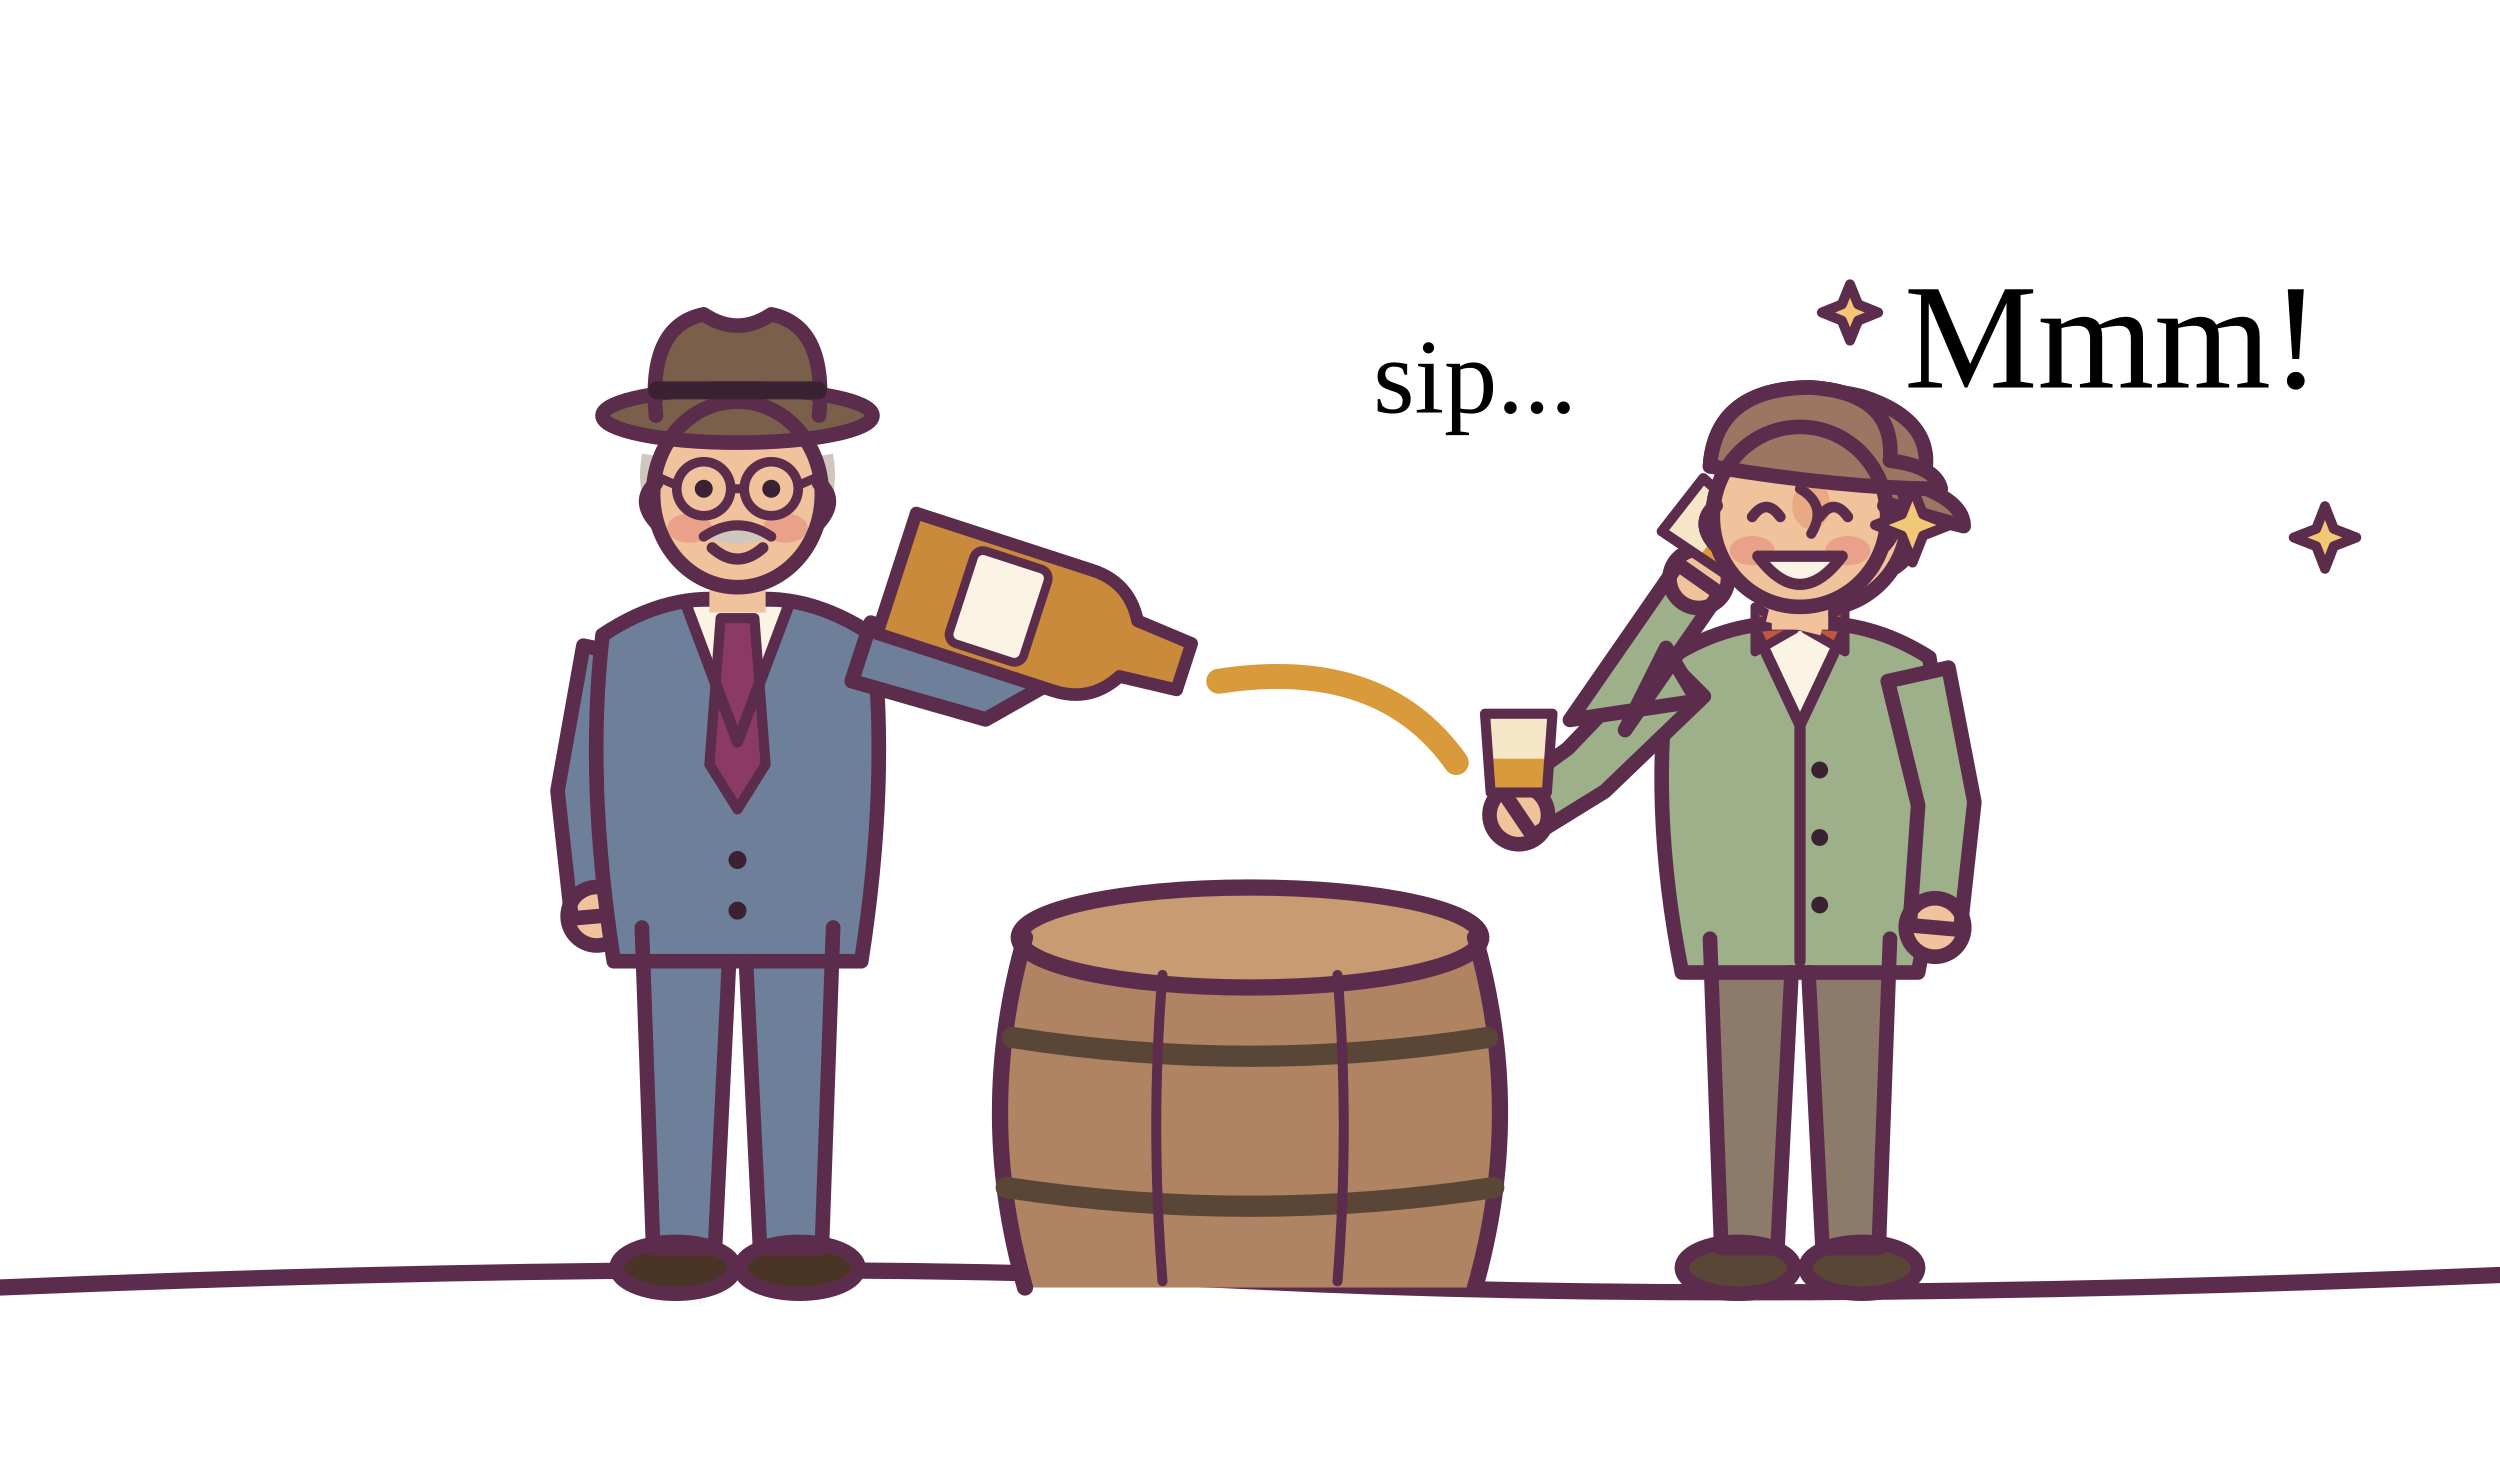
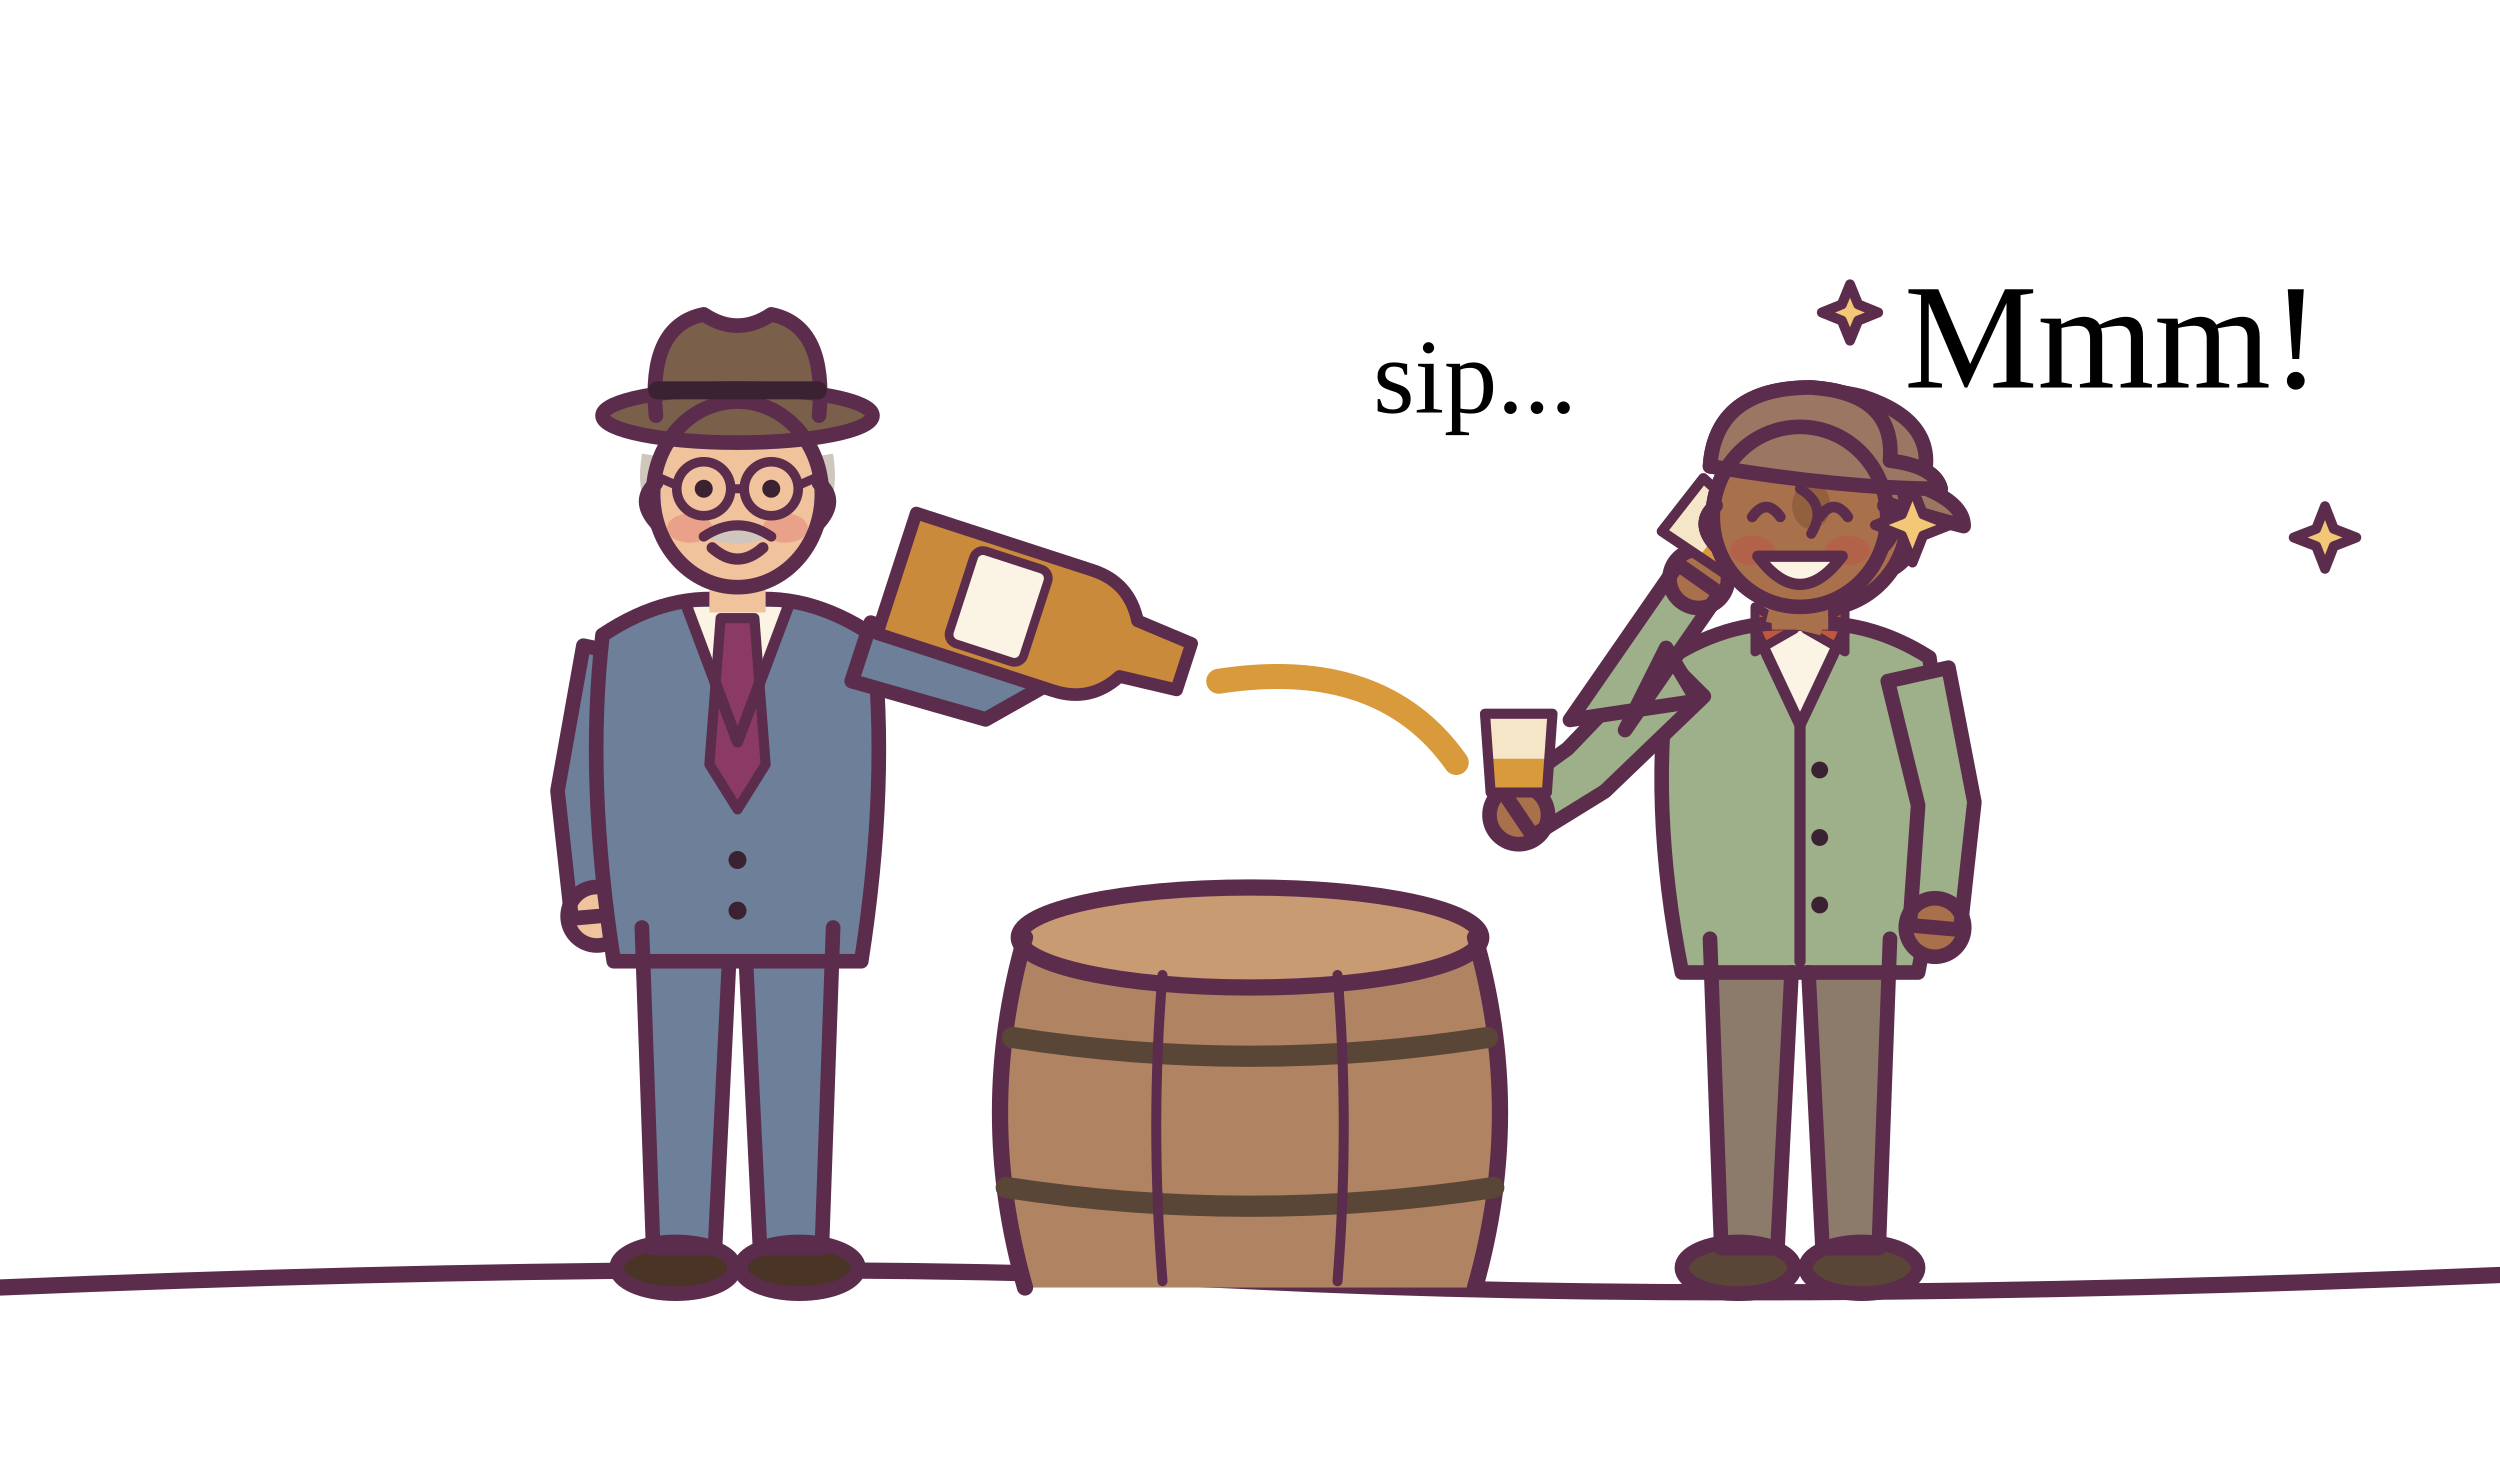
<svg viewBox="0 0 400 236" role="img" aria-label="Bill pours a glass of Maker's Mark over a whiskey barrel for a customer. The customer tips his head back, sips, and grins: Mmm!">
  <g filter="url(#crayon)" fill="none" stroke="#5b2c4c" stroke-width="2.6" stroke-linecap="round" stroke-linejoin="round">
    <path d="M0 206 Q120.0 201 200.0 205 T400 204" />
  </g>
  <g filter="url(#wash)">
    <path d="M164 150 Q156 178 164 206 L236 206 Q244 178 236 150Z" fill="#b08463" />
    <ellipse cx="200" cy="150" rx="37" ry="8" fill="#c99b72" />
  </g>
  <g filter="url(#crayon)" fill="none" stroke="#5b2c4c" stroke-width="2.6" stroke-linecap="round" stroke-linejoin="round">
    <path d="M164 150 Q156 178 164 206 M236 150 Q244 178 236 206" />
    <ellipse cx="200" cy="150" rx="37" ry="8" />
    <path d="M162 166 Q200 172 238 166 M161 190 Q200 196 239 190" stroke-width="3.4" stroke="#5a4636" />
    <path d="M186 156 Q184 180 186 205 M214 156 Q216 180 214 205" stroke-width="1.6" />
  </g>
  <g transform="translate(118 206) scale(0.9 0.9)">
    <g>
      <g>
        <g filter="url(#wash)">
          <path d="M-27.4 -114.1 L-32 -88.3 L-29.5 -65.6 L-20.5 -66.4 L-22 -87.7 L-16.6 -111.9Z" fill="#6d7f99" />
          <circle cx="-25" cy="-66" r="5.2" fill="#f0c39d" />
        </g>
        <g filter="url(#boil)" fill="none" stroke="#5b2c4c" stroke-width="2.6" stroke-linecap="round" stroke-linejoin="round">
          <path d="M-27.4 -114.1 L-32 -88.3 L-29.5 -65.6 L-20.5 -66.4 L-22 -87.7 L-16.6 -111.9Z" />
          <circle cx="-25" cy="-66" r="5.2" />
        </g>
      </g>
      <g>
        <g filter="url(#wash)">
          <ellipse cx="-11" cy="-3.5" rx="10.5" ry="4.6" fill="#4a3426" />
          <ellipse cx="11" cy="-3.5" rx="10.5" ry="4.6" fill="#4a3426" />
          <path d="M-17 -64 L-15 -7 L-4 -7 L-1.5 -58 L1.5 -58 L4 -7 L15 -7 L17 -64Z" fill="#6d7f99" />
          <path d="M-24 -116 Q-27 -90 -22 -58 L22 -58 Q27 -90 24 -116 Q12 -124 0 -122 Q-12 -124 -24 -116Z" fill="#6d7f99" />
          <path d="M-9 -121 L0 -97 L9 -121Z" fill="#fbf3e3" />
          <path d="M-3 -119 L3 -119 L5 -93 L0 -85 L-5 -93Z" fill="#8b3a63" />
        </g>
        <g filter="url(#boil)" fill="none" stroke="#5b2c4c" stroke-width="2.6" stroke-linecap="round" stroke-linejoin="round">
          <ellipse cx="-11" cy="-3.5" rx="10.5" ry="4.6" />
          <ellipse cx="11" cy="-3.5" rx="10.5" ry="4.6" />
          <path d="M-17 -64 L-15 -7 L-4 -7 L-1.5 -58 M1.5 -58 L4 -7 L15 -7 L17 -64" />
          <path d="M-24 -116 Q-27 -90 -22 -58 L22 -58 Q27 -90 24 -116 Q12 -124 0 -122 Q-12 -124 -24 -116Z" />
          <path d="M-9 -121 L0 -97 L9 -121" stroke-width="2" />
          <path d="M-3 -119 L3 -119 L5 -93 L0 -85 L-5 -93Z" stroke-width="1.8" />
          <circle cx="0" cy="-76" r="1.6" fill="#3b2233" stroke="none" />
          <circle cx="0" cy="-67" r="1.6" fill="#3b2233" stroke="none" />
        </g>
      </g>
      <g>
        <g filter="url(#wash)">
          <rect x="-5" y="-129" width="10" height="9" fill="#f0c39d" />
          <ellipse cx="0" cy="-141" rx="15" ry="16.5" fill="#f0c39d" />
          <ellipse cx="-14" cy="-140" rx="3" ry="4.4" fill="#f0c39d" />
          <ellipse cx="14" cy="-140" rx="3" ry="4.4" fill="#f0c39d" />
          <ellipse cx="-8.5" cy="-135" rx="4" ry="2.6" fill="#e48b7c" opacity=".6" />
          <ellipse cx="8.5" cy="-135" rx="4" ry="2.6" fill="#e48b7c" opacity=".6" />
          <path d="M-6 -133.5 q6 -4 12 0 q-6 2.5 -12 0Z" fill="#cfc6bd" />
          <path d="M-15.5 -148 q-1 6 1 9 M15.5 -148 q1 6 -1 9" fill="none" stroke="#cfc6bd" stroke-width="3" />
          <ellipse cx="0" cy="-155" rx="24" ry="4.8" fill="#7a5f4a" />
          <path d="M-14.5 -155 Q-16 -171 -6 -173 Q0 -169 6 -173 Q16 -171 14.5 -155Z" fill="#7a5f4a" />
        </g>
        <g filter="url(#boil)" fill="none" stroke="#5b2c4c" stroke-width="2.6" stroke-linecap="round" stroke-linejoin="round">
          <ellipse cx="0" cy="-141" rx="15" ry="16.5" />
          <path d="M-14.5 -143 q-3.5 3 0 7" />
          <path d="M14.5 -143 q3.5 3 0 7" />
          <circle cx="-6" cy="-142" r="1.6" fill="#3b2233" stroke="none" />
          <circle cx="6" cy="-142" r="1.6" fill="#3b2233" stroke="none" />
          <circle cx="-6" cy="-142" r="4.8" stroke-width="1.7" />
          <circle cx="6" cy="-142" r="4.8" stroke-width="1.7" />
          <path d="M-1.2 -142 h2.4 M-10.8 -142.6 L-14 -144 M10.8 -142.6 L14 -144" stroke-width="1.6" />
          <path d="M-6 -133.5 q6 -4 12 0" stroke-width="1.8" />
          <path d="M-4.5 -131.5 q4.5 4 9 0" stroke-width="2" />
          <ellipse cx="0" cy="-155" rx="24" ry="4.8" />
          <path d="M-14.5 -155 Q-16 -171 -6 -173 Q0 -169 6 -173 Q16 -171 14.5 -155" />
          <path d="M-14.3 -159.5 L14.3 -159.5" stroke="#3b2233" stroke-width="3.2" />
        </g>
      </g>
      <g>
        <g filter="url(#wash)">
          <path d="M20.3 -107.8 L44.1 -101 L60.2 -110.1 L55.8 -117.9 L43.9 -111 L23.7 -118.2Z" fill="#6d7f99" />
          <circle cx="58" cy="-114" r="5.2" fill="#f0c39d" />
        </g>
        <g filter="url(#boil)" fill="none" stroke="#5b2c4c" stroke-width="2.6" stroke-linecap="round" stroke-linejoin="round">
          <path d="M20.3 -107.8 L44.1 -101 L60.2 -110.1 L55.8 -117.9 L43.9 -111 L23.7 -118.2Z" />
          <circle cx="58" cy="-114" r="5.2" />
        </g>
      </g>
    </g>
  </g>
  <g transform="translate(172 101) rotate(108) translate(0 30) scale(.78)">
    <g filter="url(#wash)">
      <path d="M-13 0 L-13 -38 Q-13 -46 -6 -50 L-5 -62 L5 -62 L6 -50 Q13 -46 13 -38 L13 0Z" fill="#c98a3c" />
      <rect x="-10" y="-30" width="20" height="16" rx="2" fill="#fbf3e3" />
    </g>
    <g filter="url(#crayon)" fill="none" stroke="#5b2c4c" stroke-width="2.6" stroke-linecap="round" stroke-linejoin="round">
      <path d="M-13 0 L-13 -38 Q-13 -46 -6 -50 L-5 -62 L5 -62 L6 -50 Q13 -46 13 -38 L13 0Z" />
      <rect x="-10" y="-30" width="20" height="16" rx="2" stroke-width="1.8" />
    </g>
  </g>
  <path class="stream" d="M195 109 Q221 105 233 122" fill="none" stroke="#d99a3c" stroke-width="4" stroke-linecap="round" />
  <g transform="translate(288 206) scale(0.9 0.9)">
    <g>
      <g>
        <g filter="url(#wash)">
          <ellipse cx="-11" cy="-3.5" rx="10" ry="4.6" fill="#5a4636" />
          <ellipse cx="11" cy="-3.5" rx="10" ry="4.6" fill="#5a4636" />
          <path d="M-16 -62 L-14 -7 L-4 -7 L-1.5 -56 L1.5 -56 L4 -7 L14 -7 L16 -62Z" fill="#8c7a6b" />
          <path d="M-23 -112 Q-27 -86 -21 -56 L21 -56 Q27 -86 23 -112 Q12 -119 0 -118 Q-12 -119 -23 -112Z" fill="#9db08a" />
          <path d="M-8 -117 L0 -100 L8 -117Z" fill="#fbf3e3" />
          <path d="M-8 -121 L-1 -117 L-8 -113Z M8 -121 L1 -117 L8 -113Z" fill="#c0583c" />
        </g>
        <g filter="url(#boil)" fill="none" stroke="#5b2c4c" stroke-width="2.6" stroke-linecap="round" stroke-linejoin="round">
          <ellipse cx="-11" cy="-3.5" rx="10" ry="4.6" />
          <ellipse cx="11" cy="-3.5" rx="10" ry="4.6" />
          <path d="M-16 -62 L-14 -7 L-4 -7 L-1.5 -56 M1.5 -56 L4 -7 L14 -7 L16 -62" />
          <path d="M-23 -112 Q-27 -86 -21 -56 L21 -56 Q27 -86 23 -112 Q12 -119 0 -118 Q-12 -119 -23 -112Z" />
          <path d="M-8 -117 L0 -100 L8 -117 M0 -100 L0 -58" stroke-width="2" />
          <circle cx="3.5" cy="-92" r="1.5" fill="#3b2233" stroke="none" />
          <circle cx="3.5" cy="-80" r="1.5" fill="#3b2233" stroke="none" />
          <circle cx="3.5" cy="-68" r="1.5" fill="#3b2233" stroke="none" />
          <path d="M-8 -121 L-1 -117 L-8 -113Z M8 -121 L1 -117 L8 -113Z" stroke-width="1.6" />
        </g>
      </g>
      <g class="pose-a">
        <g class="" style="transform-origin:-21px -109px">
          <g filter="url(#wash)">
            <path d="M-24.9 -112.9 L-41.3 -95.8 L-52.5 -87.7 L-47.5 -80.3 L-34.7 -88.2 L-17.1 -105.1Z" fill="#9db08a" />
-             <circle cx="-50" cy="-84" r="5.2" fill="#f0c39d" />
+             <circle cx="-50" cy="-84" r="5.2" fill="#a9714b" />
          </g>
          <g filter="url(#boil)" fill="none" stroke="#5b2c4c" stroke-width="2.6" stroke-linecap="round" stroke-linejoin="round">
            <path d="M-24.9 -112.9 L-41.3 -95.8 L-52.5 -87.7 L-47.5 -80.3 L-34.7 -88.2 L-17.1 -105.1Z" />
            <circle cx="-50" cy="-84" r="5.2" />
          </g>
          <g transform="translate(-50 -92)">
            <g>
              <g filter="url(#wash)">
                <path d="M-6 -10 L6 -10 L5 4 L-5 4Z" fill="#f6e6c8" />
                <path class="fill" d="M-5.4 -2 L5.4 -2 L5 4 L-5 4Z" fill="#d99a3c" />
              </g>
              <g filter="url(#crayon)" fill="none" stroke="#5b2c4c" stroke-width="2.6" stroke-linecap="round" stroke-linejoin="round">
                <path d="M-6 -10 L6 -10 L5 4 L-5 4Z" stroke-width="1.8" />
              </g>
            </g>
          </g>
        </g>
      </g>
      <g class="pose-b">
        <g class="" style="transform-origin:-21px -109px">
          <g filter="url(#wash)">
            <path d="M-23.8 -113.7 L-31.1 -99.1 L-14.3 -123.4 L-21.7 -128.6 L-40.9 -100.9 L-18.2 -104.3Z" fill="#9db08a" />
-             <circle cx="-18" cy="-126" r="5.2" fill="#f0c39d" />
+             <circle cx="-18" cy="-126" r="5.2" fill="#a9714b" />
          </g>
          <g filter="url(#boil)" fill="none" stroke="#5b2c4c" stroke-width="2.6" stroke-linecap="round" stroke-linejoin="round">
            <path d="M-23.8 -113.7 L-31.1 -99.1 L-14.3 -123.4 L-21.7 -128.6 L-40.9 -100.9 L-18.2 -104.3Z" />
            <circle cx="-18" cy="-126" r="5.2" />
          </g>
          <g transform="translate(-13 -133) rotate(-52)">
            <g>
              <g filter="url(#wash)">
                <path d="M-6 -10 L6 -10 L5 4 L-5 4Z" fill="#f6e6c8" />
                <path class="fill" d="M-5.4 -2 L5.4 -2 L5 4 L-5 4Z" fill="#d99a3c" />
              </g>
              <g filter="url(#crayon)" fill="none" stroke="#5b2c4c" stroke-width="2.6" stroke-linecap="round" stroke-linejoin="round">
                <path d="M-6 -10 L6 -10 L5 4 L-5 4Z" stroke-width="1.8" />
              </g>
            </g>
          </g>
        </g>
      </g>
      <g class="head-a">
        <g>
          <g filter="url(#wash)">
-             <rect x="-5" y="-125" width="10" height="8" fill="#f0c39d" />
-             <ellipse cx="0" cy="-137" rx="15.5" ry="16" fill="#f0c39d" />
-             <ellipse cx="-14.5" cy="-136" rx="3" ry="4.4" fill="#f0c39d" />
-             <ellipse cx="14.5" cy="-136" rx="3" ry="4.4" fill="#f0c39d" />
-             <ellipse cx="-8.5" cy="-131" rx="4" ry="2.6" fill="#e48b7c" opacity=".6" />
-             <ellipse cx="8.5" cy="-131" rx="4" ry="2.6" fill="#e48b7c" opacity=".6" />
-             <ellipse cx="2" cy="-139" rx="3.4" ry="4.2" fill="#e9a982" />
+             <rect x="-5" y="-125" width="10" height="8" fill="#a9714b" />
+             <ellipse cx="0" cy="-137" rx="15.5" ry="16" fill="#a9714b" />
+             <ellipse cx="-14.5" cy="-136" rx="3" ry="4.4" fill="#a9714b" />
+             <ellipse cx="14.5" cy="-136" rx="3" ry="4.4" fill="#a9714b" />
+             <ellipse cx="-8.5" cy="-131" rx="4" ry="2.6" fill="#b9584a" opacity=".6" />
+             <ellipse cx="8.5" cy="-131" rx="4" ry="2.6" fill="#b9584a" opacity=".6" />
+             <ellipse cx="2" cy="-139" rx="3.4" ry="4.2" fill="#93603e" />
            <path d="M-16 -146 Q-15 -160 2 -160 Q17 -159 16 -147 Q24 -146 25 -142 Q8 -142 -16 -146Z" fill="#9b7663" />
          </g>
          <g filter="url(#boil)" fill="none" stroke="#5b2c4c" stroke-width="2.6" stroke-linecap="round" stroke-linejoin="round">
            <ellipse cx="0" cy="-137" rx="15.5" ry="16" />
            <path d="M-15.0 -139 q-3.5 3 0 7" />
            <path d="M15.0 -139 q3.5 3 0 7" />
            <circle cx="-6" cy="-138" r="1.6" fill="#3b2233" stroke="none" />
            <circle cx="6" cy="-138" r="1.6" fill="#3b2233" stroke="none" />
            <path d="M-4 -127 h8" stroke-width="2" />
            <path d="M0 -142 q5 3 2 8" stroke-width="1.8" />
            <path d="M-16 -146 Q-15 -160 2 -160 Q17 -159 16 -147 Q24 -146 25 -142 Q8 -142 -16 -146Z" />
          </g>
        </g>
      </g>
      <g class="pose-b">
        <g transform="rotate(14 0 -122)">
          <g filter="url(#wash)">
-             <rect x="-5" y="-125" width="10" height="8" fill="#f0c39d" />
-             <ellipse cx="0" cy="-137" rx="15.5" ry="16" fill="#f0c39d" />
-             <ellipse cx="-14.5" cy="-136" rx="3" ry="4.4" fill="#f0c39d" />
-             <ellipse cx="14.5" cy="-136" rx="3" ry="4.4" fill="#f0c39d" />
-             <ellipse cx="-8.5" cy="-131" rx="4" ry="2.6" fill="#e48b7c" opacity=".6" />
-             <ellipse cx="8.5" cy="-131" rx="4" ry="2.6" fill="#e48b7c" opacity=".6" />
-             <ellipse cx="2" cy="-139" rx="3.4" ry="4.2" fill="#e9a982" />
+             <rect x="-5" y="-125" width="10" height="8" fill="#a9714b" />
+             <ellipse cx="0" cy="-137" rx="15.5" ry="16" fill="#a9714b" />
+             <ellipse cx="-14.5" cy="-136" rx="3" ry="4.4" fill="#a9714b" />
+             <ellipse cx="14.5" cy="-136" rx="3" ry="4.4" fill="#a9714b" />
+             <ellipse cx="-8.5" cy="-131" rx="4" ry="2.6" fill="#b9584a" opacity=".6" />
+             <ellipse cx="8.5" cy="-131" rx="4" ry="2.6" fill="#b9584a" opacity=".6" />
+             <ellipse cx="2" cy="-139" rx="3.4" ry="4.2" fill="#93603e" />
            <path d="M-16 -146 Q-15 -160 2 -160 Q17 -159 16 -147 Q24 -146 25 -142 Q8 -142 -16 -146Z" fill="#9b7663" />
          </g>
          <g filter="url(#boil)" fill="none" stroke="#5b2c4c" stroke-width="2.6" stroke-linecap="round" stroke-linejoin="round">
            <ellipse cx="0" cy="-137" rx="15.5" ry="16" />
            <path d="M-15.0 -139 q-3.5 3 0 7" />
            <path d="M15.0 -139 q3.5 3 0 7" />
            <path d="M-8.5 -138 q2.5 2 5 0 M3.5 -138 q2.5 2 5 0" stroke-width="1.8" />
            <path d="M-4.5 -127.5 q4.5 4 9 0" stroke-width="2" />
            <path d="M0 -142 q5 3 2 8" stroke-width="1.8" />
            <path d="M-16 -146 Q-15 -160 2 -160 Q17 -159 16 -147 Q24 -146 25 -142 Q8 -142 -16 -146Z" />
          </g>
        </g>
      </g>
      <g class="pose-c">
        <g>
          <g filter="url(#wash)">
-             <rect x="-5" y="-125" width="10" height="8" fill="#f0c39d" />
-             <ellipse cx="0" cy="-137" rx="15.5" ry="16" fill="#f0c39d" />
-             <ellipse cx="-14.5" cy="-136" rx="3" ry="4.4" fill="#f0c39d" />
-             <ellipse cx="14.5" cy="-136" rx="3" ry="4.4" fill="#f0c39d" />
-             <ellipse cx="-8.5" cy="-131" rx="4" ry="2.6" fill="#e48b7c" opacity=".6" />
-             <ellipse cx="8.5" cy="-131" rx="4" ry="2.6" fill="#e48b7c" opacity=".6" />
+             <rect x="-5" y="-125" width="10" height="8" fill="#a9714b" />
+             <ellipse cx="0" cy="-137" rx="15.5" ry="16" fill="#a9714b" />
+             <ellipse cx="-14.5" cy="-136" rx="3" ry="4.4" fill="#a9714b" />
+             <ellipse cx="14.5" cy="-136" rx="3" ry="4.4" fill="#a9714b" />
+             <ellipse cx="-8.5" cy="-131" rx="4" ry="2.6" fill="#b9584a" opacity=".6" />
+             <ellipse cx="8.5" cy="-131" rx="4" ry="2.6" fill="#b9584a" opacity=".6" />
            <path d="M-7.5 -130 q7.5 10 15 0Z" fill="#fbf3e3" />
-             <ellipse cx="2" cy="-139" rx="3.4" ry="4.2" fill="#e9a982" />
+             <ellipse cx="2" cy="-139" rx="3.4" ry="4.2" fill="#93603e" />
            <path d="M-16 -146 Q-15 -160 2 -160 Q17 -159 16 -147 Q24 -146 25 -142 Q8 -142 -16 -146Z" fill="#9b7663" />
          </g>
          <g filter="url(#boil)" fill="none" stroke="#5b2c4c" stroke-width="2.6" stroke-linecap="round" stroke-linejoin="round">
            <ellipse cx="0" cy="-137" rx="15.5" ry="16" />
            <path d="M-15.0 -139 q-3.5 3 0 7" />
            <path d="M15.0 -139 q3.5 3 0 7" />
            <path d="M-8.5 -137 q2.5 -3.5 5 0 M3.5 -137 q2.5 -3.5 5 0" stroke-width="1.9" />
            <path d="M-7.5 -130 q7.5 10 15 0Z" stroke-width="2" />
            <path d="M0 -142 q5 3 2 8" stroke-width="1.8" />
            <path d="M-16 -146 Q-15 -160 2 -160 Q17 -159 16 -147 Q24 -146 25 -142 Q8 -142 -16 -146Z" />
          </g>
        </g>
      </g>
      <g class="" style="transform-origin:21px -109px">
        <g filter="url(#wash)">
          <path d="M15.6 -107.8 L21 -85.7 L19.5 -64.4 L28.5 -63.6 L31 -86.3 L26.4 -110.2Z" fill="#9db08a" />
-           <circle cx="24" cy="-64" r="5.2" fill="#f0c39d" />
+           <circle cx="24" cy="-64" r="5.2" fill="#a9714b" />
        </g>
        <g filter="url(#boil)" fill="none" stroke="#5b2c4c" stroke-width="2.6" stroke-linecap="round" stroke-linejoin="round">
          <path d="M15.6 -107.8 L21 -85.7 L19.5 -64.4 L28.5 -63.6 L31 -86.3 L26.4 -110.2Z" />
          <circle cx="24" cy="-64" r="5.2" />
        </g>
      </g>
    </g>
  </g>
  <text class="letter pose-b" x="236" y="66" font-size="17" text-anchor="middle">sip...</text>
  <g class="pose-c">
    <text class="letter pop" x="338" y="62" font-size="24" text-anchor="middle" style="transform-origin:338px 54px">Mmm!</text>
  </g>
  <g class="pose-c">
    <g class="twinkle" style="transform-origin:306px 84px">
      <path d="M306 78 L307.7 82.3 L312 84 L307.7 85.7 L306 90 L304.3 85.7 L300 84 L304.3 82.3Z" fill="#f2c776" stroke="#5b2c4c" stroke-width="1.6" stroke-linejoin="round" />
    </g>
    <g class="twinkle d2" style="transform-origin:372px 86px">
      <path d="M372 81 L373.4 84.6 L377 86 L373.4 87.4 L372 91 L370.6 87.4 L367 86 L370.6 84.6Z" fill="#f2c776" stroke="#5b2c4c" stroke-width="1.6" stroke-linejoin="round" />
    </g>
    <g class="twinkle d3" style="transform-origin:296px 50px">
      <path d="M296 45.5 L297.3 48.7 L300.5 50 L297.3 51.3 L296 54.5 L294.7 51.3 L291.5 50 L294.7 48.7Z" fill="#f2c776" stroke="#5b2c4c" stroke-width="1.6" stroke-linejoin="round" />
    </g>
  </g>
</svg>
